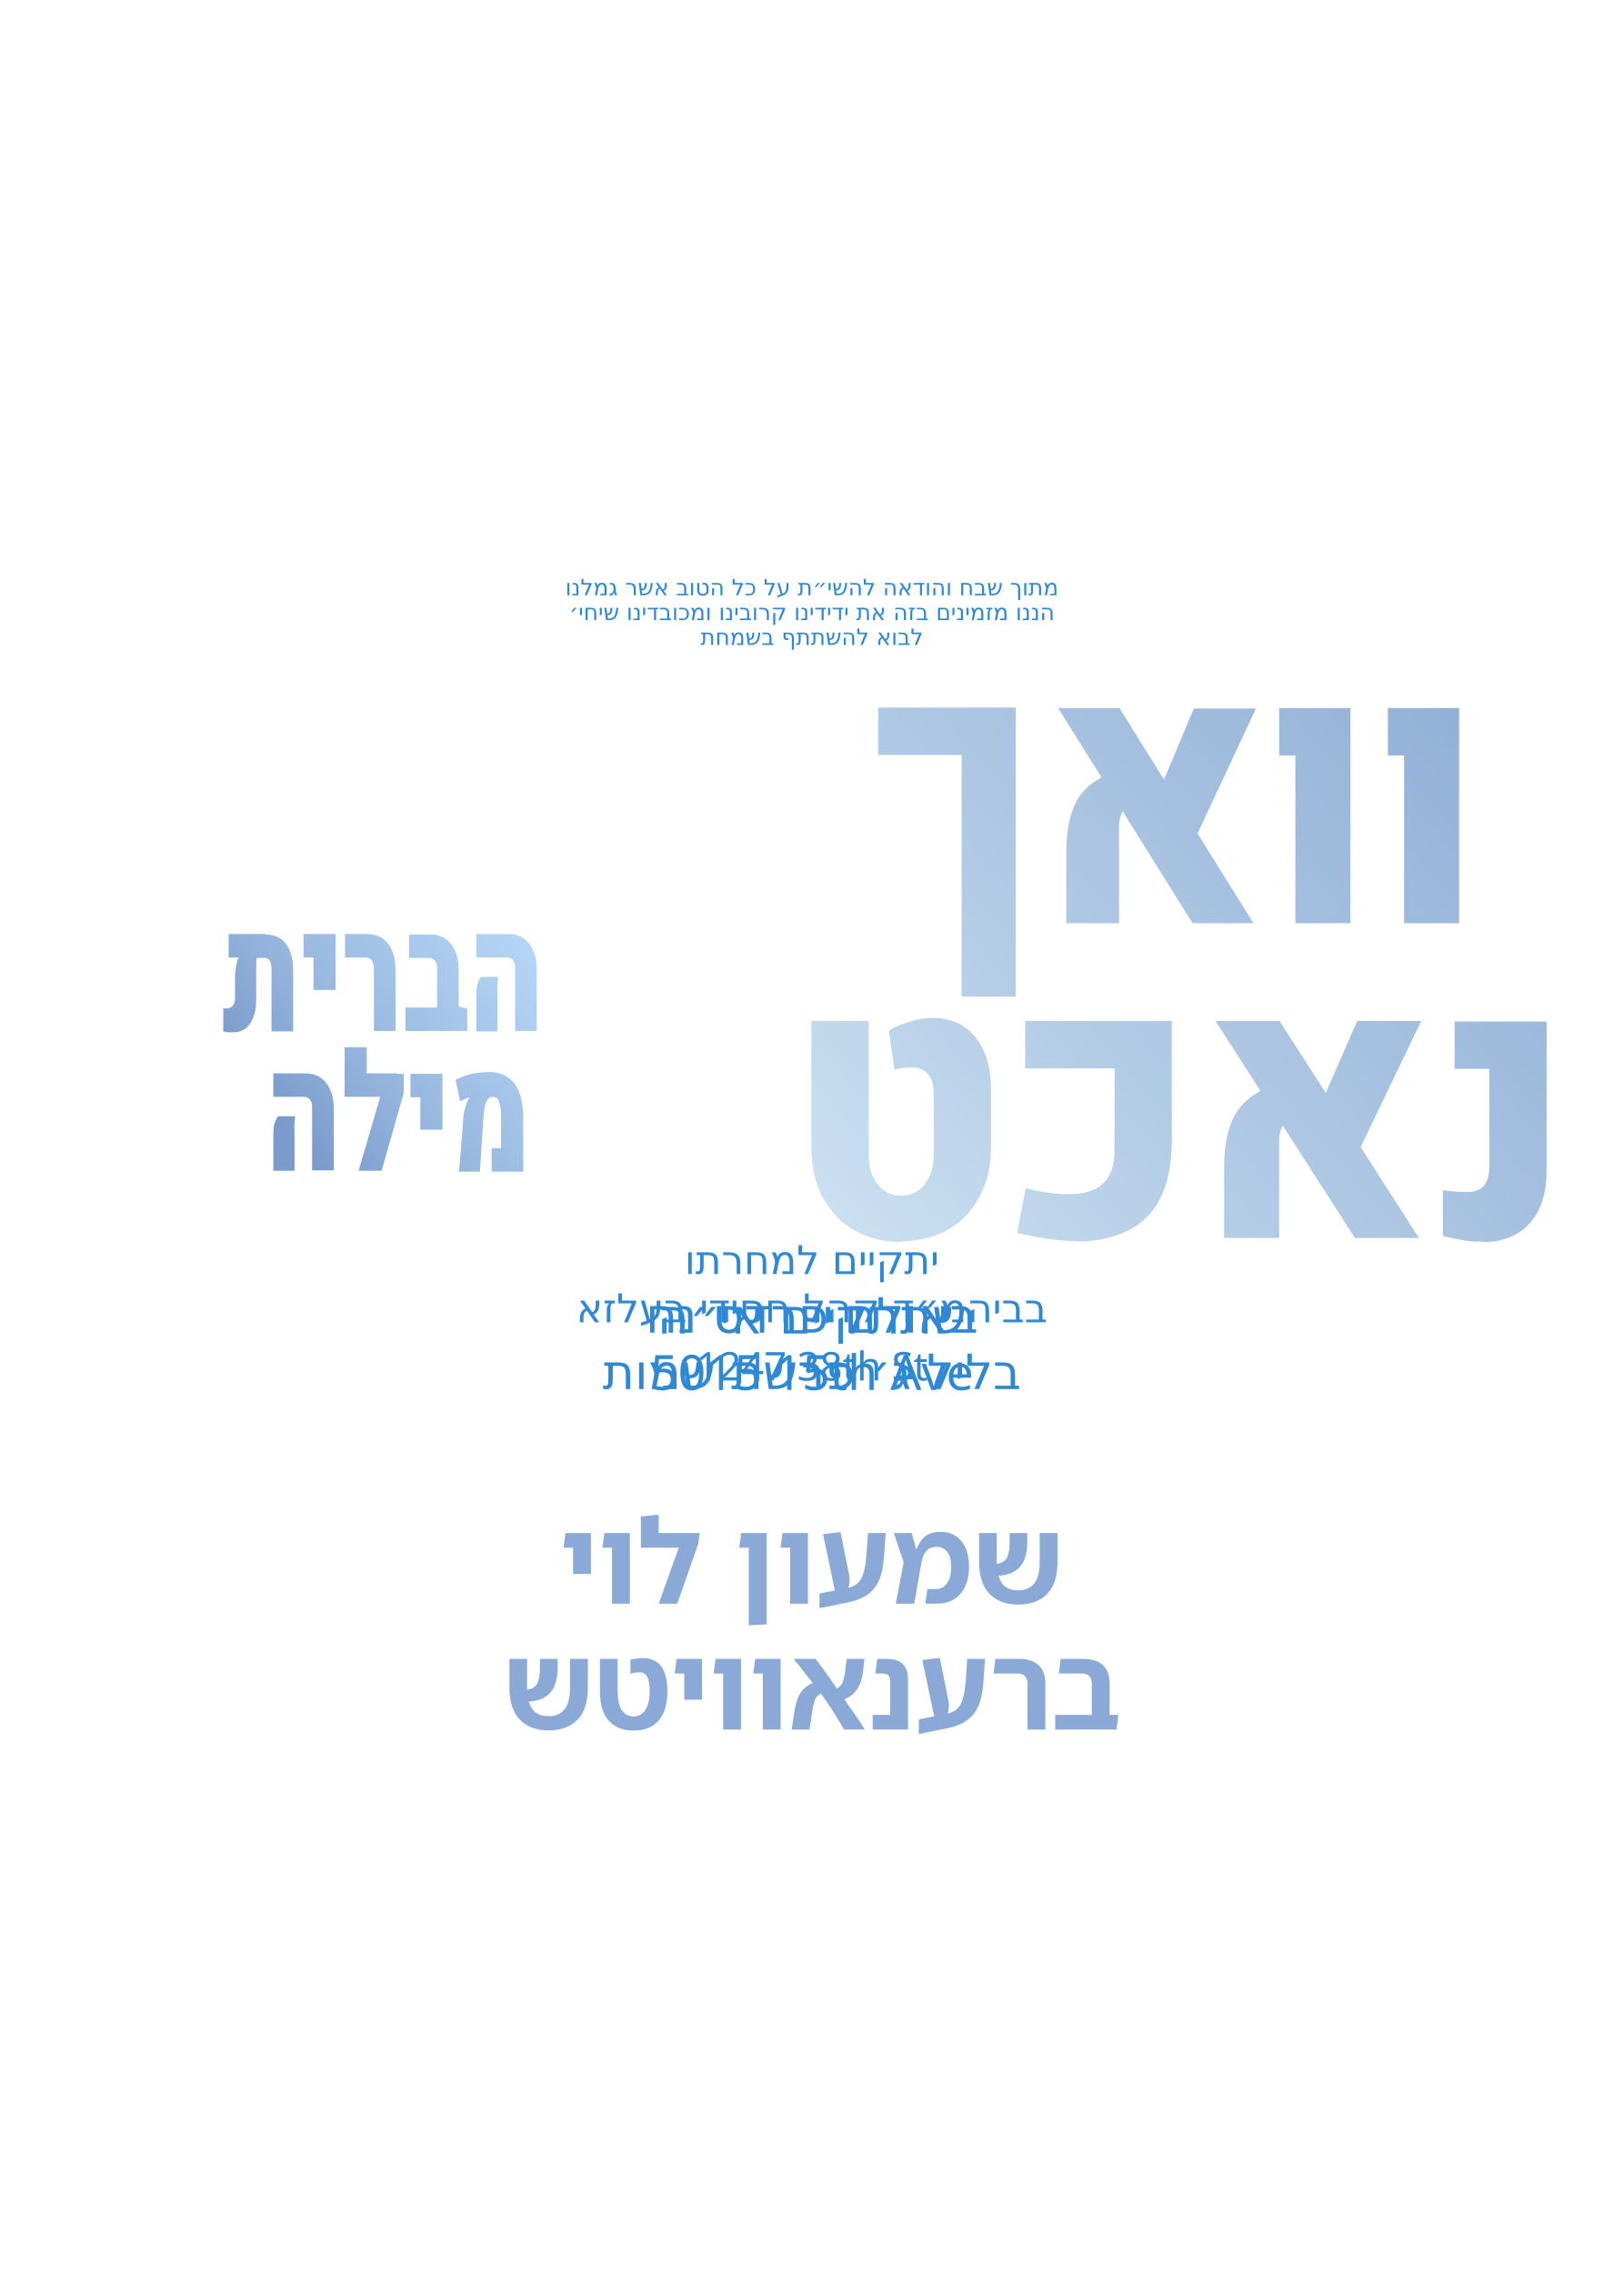
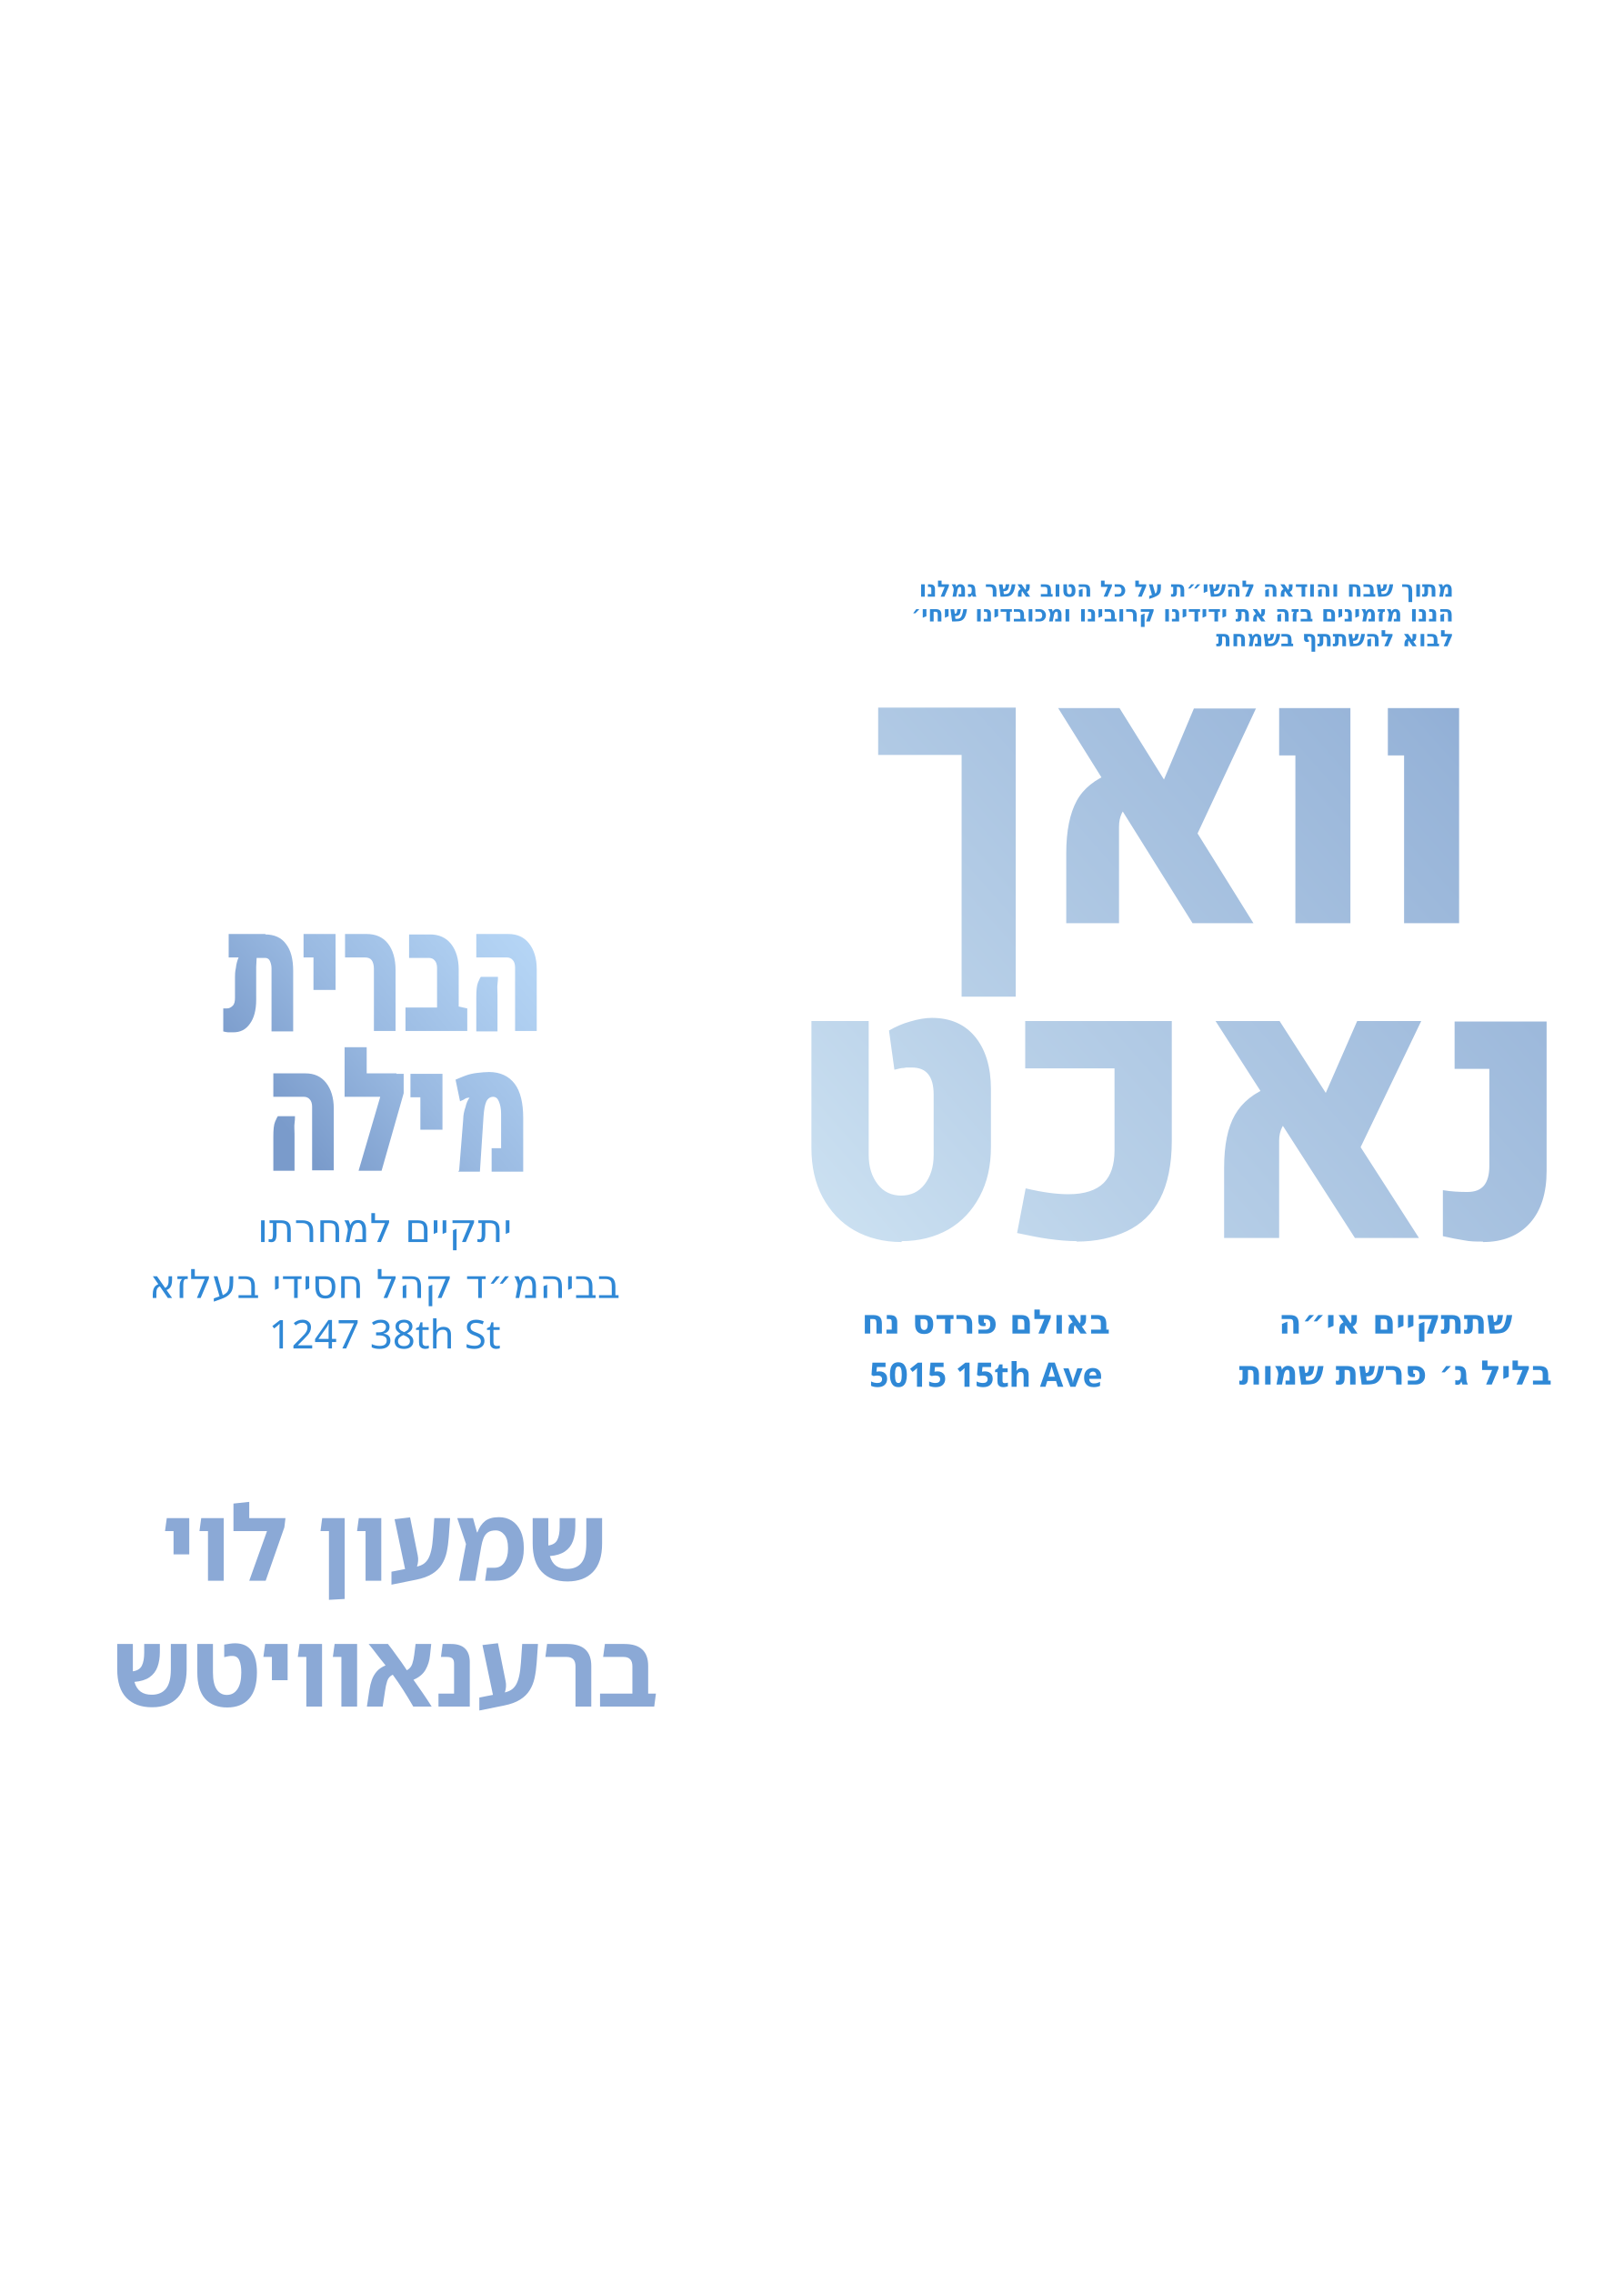
<svg xmlns="http://www.w3.org/2000/svg" id="Layer_1" data-name="Layer 1" viewBox="0 0 360 504">
  <defs>
    <linearGradient id="linear-gradient" x1="63.2" y1="250" x2="116.9" y2="205.8" gradientUnits="userSpaceOnUse">
      <stop offset="0" stop-color="#7a9bcb" />
      <stop offset=".4" stop-color="#99b9e1" />
      <stop offset=".8" stop-color="#aecef0" />
      <stop offset="1" stop-color="#b6d6f6" />
    </linearGradient>
    <linearGradient id="linear-gradient-2" x1="363.3" y1="128.7" x2="144.3" y2="322.8" gradientUnits="userSpaceOnUse">
      <stop offset="0" stop-color="#7a9bcb" />
      <stop offset=".2" stop-color="#96b3d8" />
      <stop offset=".6" stop-color="#b8d0e8" />
      <stop offset=".8" stop-color="#cde2f2" />
      <stop offset="1" stop-color="#d5e9f6" />
    </linearGradient>
  </defs>
  <g>
    <g id="_1247_38th_St_" data-name="1247 38th St *">
      <g id="line_2">
-         <text transform="translate(180 132)" fill="#2f88d6" font-family="PlaypenSansHebrew-Light, 'Playpen Sans Hebrew'" font-size="5" font-weight="300" text-anchor="middle">
+         <text transform="translate(322.3 132.3)" fill="#2f88d6" font-family="PlaypenSansHebrew-Light, 'Playpen Sans Hebrew'" font-size="5" font-weight="600" text-anchor="end">
          <tspan x="0" y="0">מתוך שבח והודאה להשי״ת על כל הטוב אשר גמלנו</tspan>
        </text>
      </g>
    </g>
    <g id="_בביהמ_ד_קהל_חסידי_בעלזא" data-name="* בביהמ״ד קהל חסידי בעלזא">
      <g id="line_4">
-         <text transform="translate(180 137.5)" fill="#2f88d6" font-family="PlaypenSansHebrew-Light, 'Playpen Sans Hebrew'" font-size="5" font-weight="300" text-anchor="middle">
+         <text transform="translate(322.3 137.8)" fill="#2f88d6" font-family="PlaypenSansHebrew-Light, 'Playpen Sans Hebrew'" font-size="5" font-weight="600" text-anchor="end">
          <tspan x="0" y="0">הננו מזמינים בזה את ידידינו קרובינו ומכובדינו שיחי׳</tspan>
        </text>
      </g>
    </g>
    <g id="line_3">
-       <text transform="translate(180 143)" fill="#2f88d6" font-family="PlaypenSansHebrew-Light, 'Playpen Sans Hebrew'" font-size="5" font-weight="300" text-anchor="middle">
+       <text transform="translate(322.3 143.3)" fill="#2f88d6" font-family="PlaypenSansHebrew-Light, 'Playpen Sans Hebrew'" font-size="5" font-weight="600" text-anchor="end">
        <tspan x="0" y="0">לבוא להשתתף בשמחת</tspan>
      </text>
    </g>
  </g>
  <path d="M58.8,207.2c2,0,3.6.7,4.6,2.1,1.1,1.4,1.6,3.4,1.6,6v13.4h-4.8v-14c0-.7-.2-1.3-.4-1.7-.2-.4-.6-.6-1-.6h-1.9c0,.7-.1,1.3-.1,2,0,.7,0,1.3,0,1.7v5.6c0,2.3-.5,4.1-1.4,5.3-.9,1.3-2.1,1.9-3.7,1.9s-.8,0-1.1,0-.7-.1-1.1-.2v-5.1c.1,0,.3,0,.4,0s.3,0,.4,0c.5,0,.9-.2,1.3-.6s.5-1,.5-1.8v-4.5c0-.5,0-1.2.2-2.1.1-.9.3-1.6.6-2.3h-2.2v-5.2h8.2ZM69.5,219.5v-7.2h-2.2v-5.2h7.1v12.4h-4.8ZM82.9,228.6v-13.8c0-.8-.2-1.5-.5-1.9-.3-.4-.8-.6-1.5-.6h-4.4v-5.2h4.8c2,0,3.6.7,4.7,2.1,1.1,1.4,1.7,3.4,1.7,5.9v13.5h-4.9ZM89.9,228.6v-5.2h7l4.9-.2,1.8.4v5h-13.6ZM96.9,227.1v-12.5c0-.7-.2-1.3-.5-1.6-.3-.4-.8-.6-1.3-.6h-4.4v-5.2h4.7c1.9,0,3.5.7,4.6,2.1,1.1,1.4,1.7,3.3,1.7,5.7v12.2h-4.9ZM105.6,228.6v-7.4c0-1.6.1-2.7.4-3.4s.5-1.1.6-1.2h3.8c0,.4,0,1-.1,1.6s0,1.4,0,2.3v8.2h-4.7ZM114.2,228.6v-14.1c0-.7-.2-1.3-.5-1.6-.3-.4-.8-.6-1.3-.6h-6.8v-5.2h7.1c2,0,3.5.7,4.6,2.1,1.1,1.4,1.7,3.3,1.7,5.7v13.7h-4.8ZM60.6,259.5v-7.4c0-1.6.1-2.7.4-3.4s.5-1.1.6-1.2h3.8c0,.4,0,1-.1,1.6s0,1.4,0,2.3v8.2h-4.7ZM69.2,259.5v-14.1c0-.7-.2-1.3-.5-1.6-.3-.4-.8-.6-1.3-.6h-6.8v-5.2h7.1c2,0,3.5.7,4.6,2.1,1.1,1.4,1.7,3.3,1.7,5.7v13.7h-4.8ZM76.4,243.2v-11h4.9v5.8h6.6v5.2h-11.5ZM89.5,242.4l-4.9,17.2h-5.1l6.3-21.5h3.7v4.3ZM93.2,250.5v-7.2h-2.2v-5.2h7.1v12.4h-4.8ZM101.8,259.5l.9-11.3c0-.9.2-1.9.5-2.7.2-.9.5-1.6.9-2.1,0,0,0,0,0,0,0,0,0,0,0,0h0c-.3,0-.7,0-1.1.3s-.7.3-1,.5l-1-4.8c.7-.3,1.4-.6,2.2-.9s1.7-.5,2.6-.6,1.8-.2,2.6-.2c2.5,0,4.4.9,5.7,2.6s1.9,4.3,1.9,7.6v11.9h-7v-5.2h2.1v-7.6c0-1.2-.2-2.1-.5-2.8-.3-.7-.7-1-1.3-1s-1.2.4-1.5,1.1c-.3.7-.5,1.8-.6,3.3l-.8,12.2h-4.8Z" fill="url(#linear-gradient)" />
  <g>
    <g id="line_5">
-       <text transform="translate(180 295.7)" fill="#2f88d6" font-family="Playpen Sans Hebrew" font-weight="400" font-size="10.8" text-anchor="middle">
+       <text transform="translate(309.4 295.7)" fill="#2f88d6" font-family="Playpen Sans Hebrew" font-weight="600" font-size="7.5" text-anchor="middle">
        <tspan x="0" y="0">שתתקיים אי״ה</tspan>
      </text>
    </g>
    <g id="date*">
-       <text transform="translate(180 308)" fill="#2f88d6" font-family="Playpen Sans Hebrew" font-weight="400" font-size="10.8" text-anchor="middle">
+       <text transform="translate(309.4 307)" fill="#2f88d6" font-family="Playpen Sans Hebrew" font-weight="600" font-size="7.5" text-anchor="middle">
        <tspan x="0" y="0">בליל ג׳ פרשת שמות</tspan>
      </text>
    </g>
  </g>
  <g>
    <g id="_בליל_ג_פרשת_שמות" data-name=" * בליל ג׳ פרשת שמות">
      <g id="hall*">
-         <text id="_בבאולם_פרדס_נח" data-name="* בבאולם פרדס נח" transform="translate(180 295.5)" fill="#2f88d6" font-family="Playpen Sans Hebrew" font-weight="400" font-size="10.8" text-anchor="middle">
+         <text id="_בבאולם_פרדס_נח" data-name="* בבאולם פרדס נח" transform="translate(218.6 295.7)" fill="#2f88d6" font-family="Playpen Sans Hebrew" font-weight="600" font-size="7.5" text-anchor="middle">
          <tspan x="0" y="0">באולם פרדס נח</tspan>
        </text>
      </g>
    </g>
    <g id="street_2*">
-       <text id="_5015_15th_Ave_" data-name="5015 15th Ave *" transform="translate(180 308.2)" fill="#2f88d6" font-family="Playpen Sans Hebrew" font-weight="400" font-size="10.8" text-anchor="middle">
+       <text id="_5015_15th_Ave_" data-name="5015 15th Ave *" transform="translate(218.6 307.5)" fill="#2f88d6" font-family="Playpen Sans Hebrew" font-weight="600" font-size="7.5" text-anchor="middle">
        <tspan x="0" y="0">5015 15th Ave</tspan>
      </text>
    </g>
  </g>
  <path d="M199.9,275.4c-4,0-7.5-.9-10.5-2.6-3-1.7-5.3-4.2-7-7.3-1.7-3.2-2.5-6.8-2.5-11v-28.1h12.7v29.7c0,2.7.7,4.8,2,6.5,1.3,1.7,3.1,2.5,5.2,2.5s3.9-.8,5.2-2.5c1.3-1.7,2-3.8,2-6.5v-13.4c0-2-.4-3.5-1.2-4.5-.8-1-2-1.5-3.7-1.5s-1,0-1.7.1c-.6,0-1.3.2-2.1.4l-1.2-8.7c1.4-.8,2.9-1.5,4.7-2,1.7-.5,3.3-.8,4.8-.8,4.1,0,7.3,1.4,9.6,4.2s3.5,6.7,3.5,11.6v12.8c0,4.2-.8,7.8-2.5,11s-4,5.6-6.9,7.3c-3,1.7-6.5,2.6-10.4,2.6ZM238.7,275.2c-2,0-4.1-.2-6.3-.5-2.2-.3-4.5-.8-6.9-1.3l1.9-9.9c3.8.9,6.9,1.3,9.5,1.3,3.6,0,6.2-.9,7.8-2.5,1.6-1.6,2.4-4,2.4-7.2v-18.2h-19.8v-10.5h32.5v26.5c0,5.3-.9,9.6-2.6,12.9-1.7,3.3-4.2,5.7-7.4,7.2-3.2,1.5-6.9,2.3-11.1,2.3ZM300.4,274.5l-30.9-48.1h14.2l30.9,48.1h-14.1ZM271.4,274.5v-15.6c0-5,.8-8.9,2.4-11.7,1.6-2.8,4.2-4.9,7.9-6.3l4.4,6.8c-1.6,1.3-2.5,3-2.5,5.2v21.6h-12.3ZM315.1,226.4l-14.7,30.6-8.2-10.7,8.7-19.9h14.2ZM328.8,275.3c-1.5,0-2.9,0-4.3-.3-1.3-.2-2.9-.5-4.6-.9v-10.2c1.8.3,3.6.4,5.4.4s2.9-.5,3.7-1.4c.8-1,1.2-2.4,1.2-4.4v-21.5h-7.7v-10.5h20.4v33.1c0,4.9-1.2,8.8-3.7,11.6-2.5,2.8-6,4.2-10.4,4.2ZM213.2,221.1v-53.7h-18.5v-10.5h30.5v64.1h-12ZM264.4,204.7l-29.8-47.7h13.6l29.7,47.7h-13.6ZM236.4,204.7v-15.5c0-5,.8-8.8,2.3-11.6,1.5-2.8,4.1-4.8,7.6-6.2l4.2,6.7c-1.6,1.3-2.4,3-2.4,5.2v21.4h-11.8ZM278.5,157l-14.2,30.4-7.9-10.6,8.3-19.7h13.7ZM287.2,204.7v-37.2h-3.6v-10.5h15.8v47.7h-12.2ZM311.3,204.7v-37.2h-3.6v-10.5h15.8v47.7h-12.2Z" fill="url(#linear-gradient-2)" />
  <g id="line_6">
-     <text transform="translate(180 282.5)" fill="#2f88d6" font-family="Playpen Sans Hebrew" font-weight="400" font-size="8.8" text-anchor="middle">
+     <text transform="translate(85.3 275.4)" fill="#2f88d6" font-family="Playpen Sans Hebrew" font-weight="400" font-size="8.8" text-anchor="middle">
      <tspan x="0" y="0">יתקיים למחרתו</tspan>
    </text>
  </g>
  <g id="location*">
-     <text transform="translate(180 293.2)" fill="#2f88d6" font-family="Playpen Sans Hebrew" font-weight="400" font-size="8.8" text-anchor="middle">
+     <text transform="translate(85.3 287.8)" fill="#2f88d6" font-family="Playpen Sans Hebrew" font-weight="500" font-size="8.8" text-anchor="middle">
      <tspan x="0" y="0">בביהמ״ד קהל חסידי בעלזא</tspan>
    </text>
  </g>
  <g id="street*">
-     <text transform="translate(180 306.1)" fill="#2f88d6" font-family="Playpen Sans Hebrew" font-weight="400" font-size="8.8" text-anchor="middle">
+     <text transform="translate(85.3 299)" fill="#2f88d6" font-family="Playpen Sans Hebrew" font-weight="500" font-size="8.8" text-anchor="middle">
      <tspan x="0" y="0">1247 38th St</tspan>
    </text>
  </g>
  <g id="host_name*">
-     <text id="_מרדכי_זאב_ראטה" data-name="* מרדכי זאב ראטה" transform="translate(180 355.6)" fill="#8ba9d6" font-family="NotoSansHebrew-ExtraBold, 'Noto Sans Hebrew'" font-size="26" font-weight="700" text-anchor="middle">
+     <text id="_מרדכי_זאב_ראטה" data-name="* מרדכי זאב ראטה" transform="translate(85.3 350.5)" fill="#8ba9d6" font-family="NotoSansHebrew-ExtraBold, 'Noto Sans Hebrew'" font-size="23" font-weight="700" text-anchor="middle">
      <tspan x="0" y="0">שמעון לוי</tspan>
    </text>
  </g>
  <g id="father_name_1*">
-     <text id="_מרדכי_זאב_ראטה-2" data-name="* מרדכי זאב ראטה" transform="translate(180 383.5)" fill="#8ba9d6" font-family="NotoSansHebrew-ExtraBold, 'Noto Sans Hebrew'" font-size="26" font-weight="700" text-anchor="middle">
+     <text id="_מרדכי_זאב_ראטה-2" data-name="* מרדכי זאב ראטה" transform="translate(85.3 378.4)" fill="#8ba9d6" font-family="NotoSansHebrew-ExtraBold, 'Noto Sans Hebrew'" font-size="23" font-weight="700" text-anchor="middle">
      <tspan x="0" y="0">ברענאוויטש</tspan>
    </text>
  </g>
</svg>
